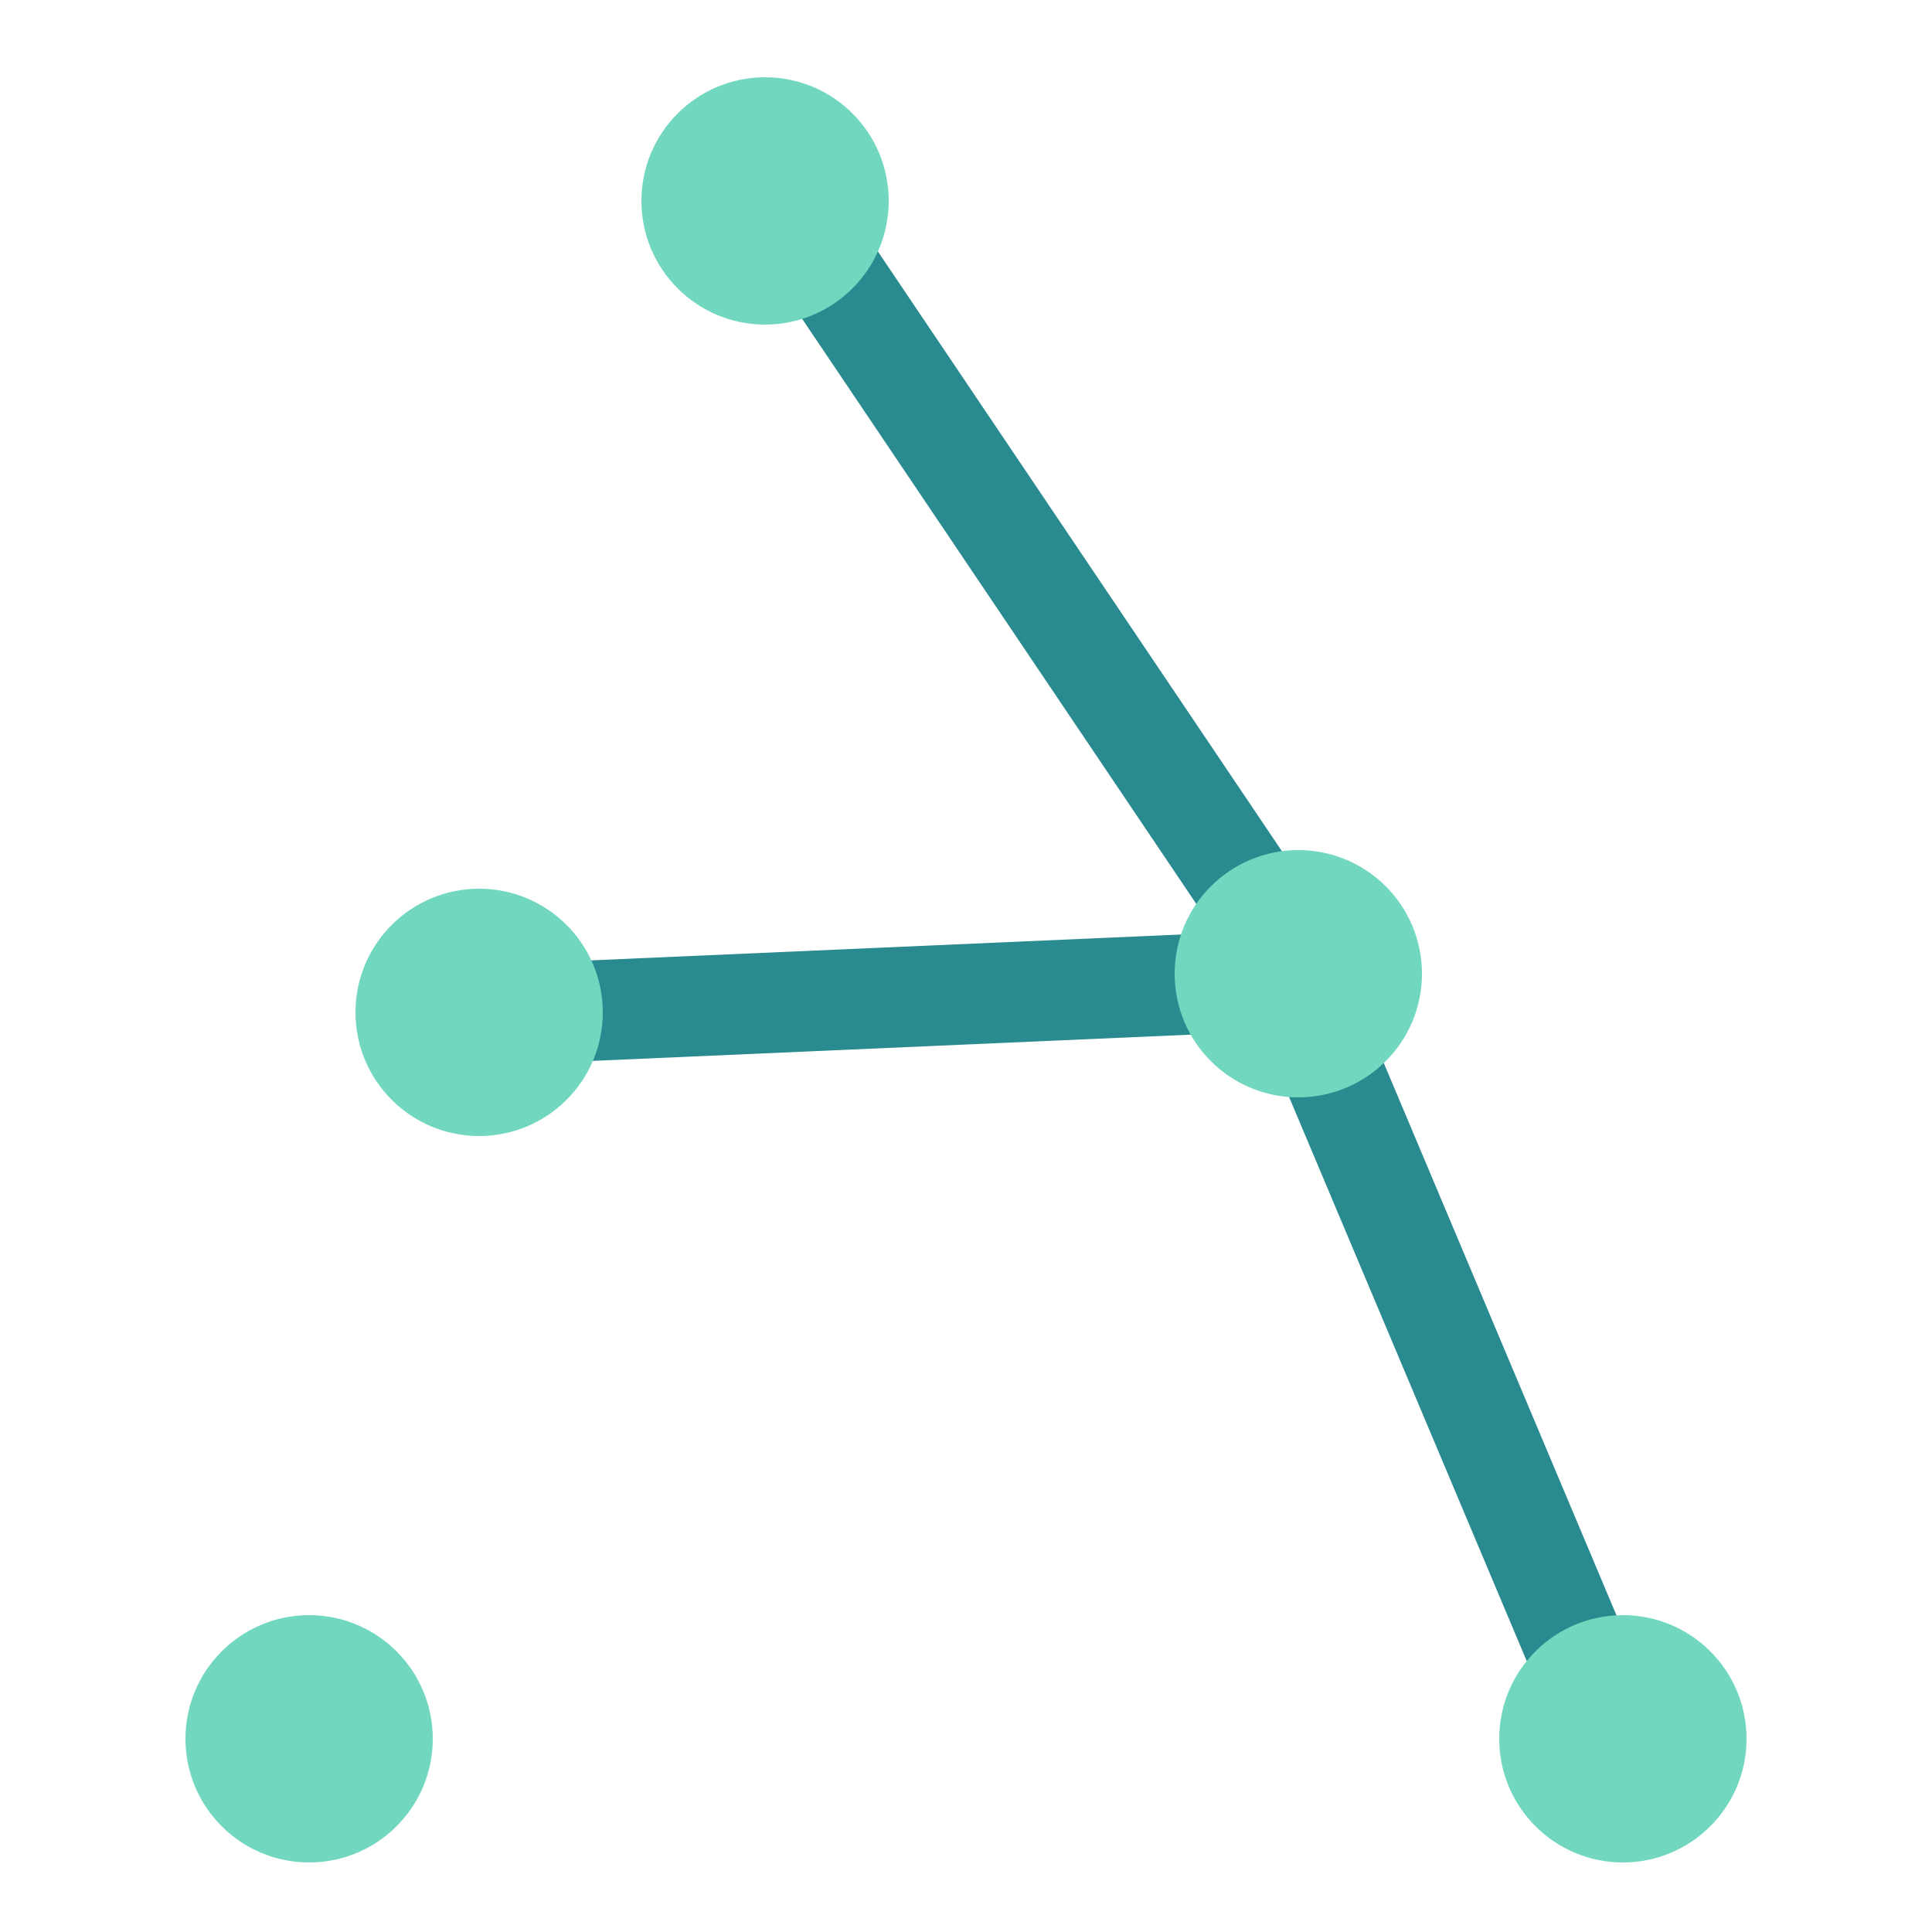
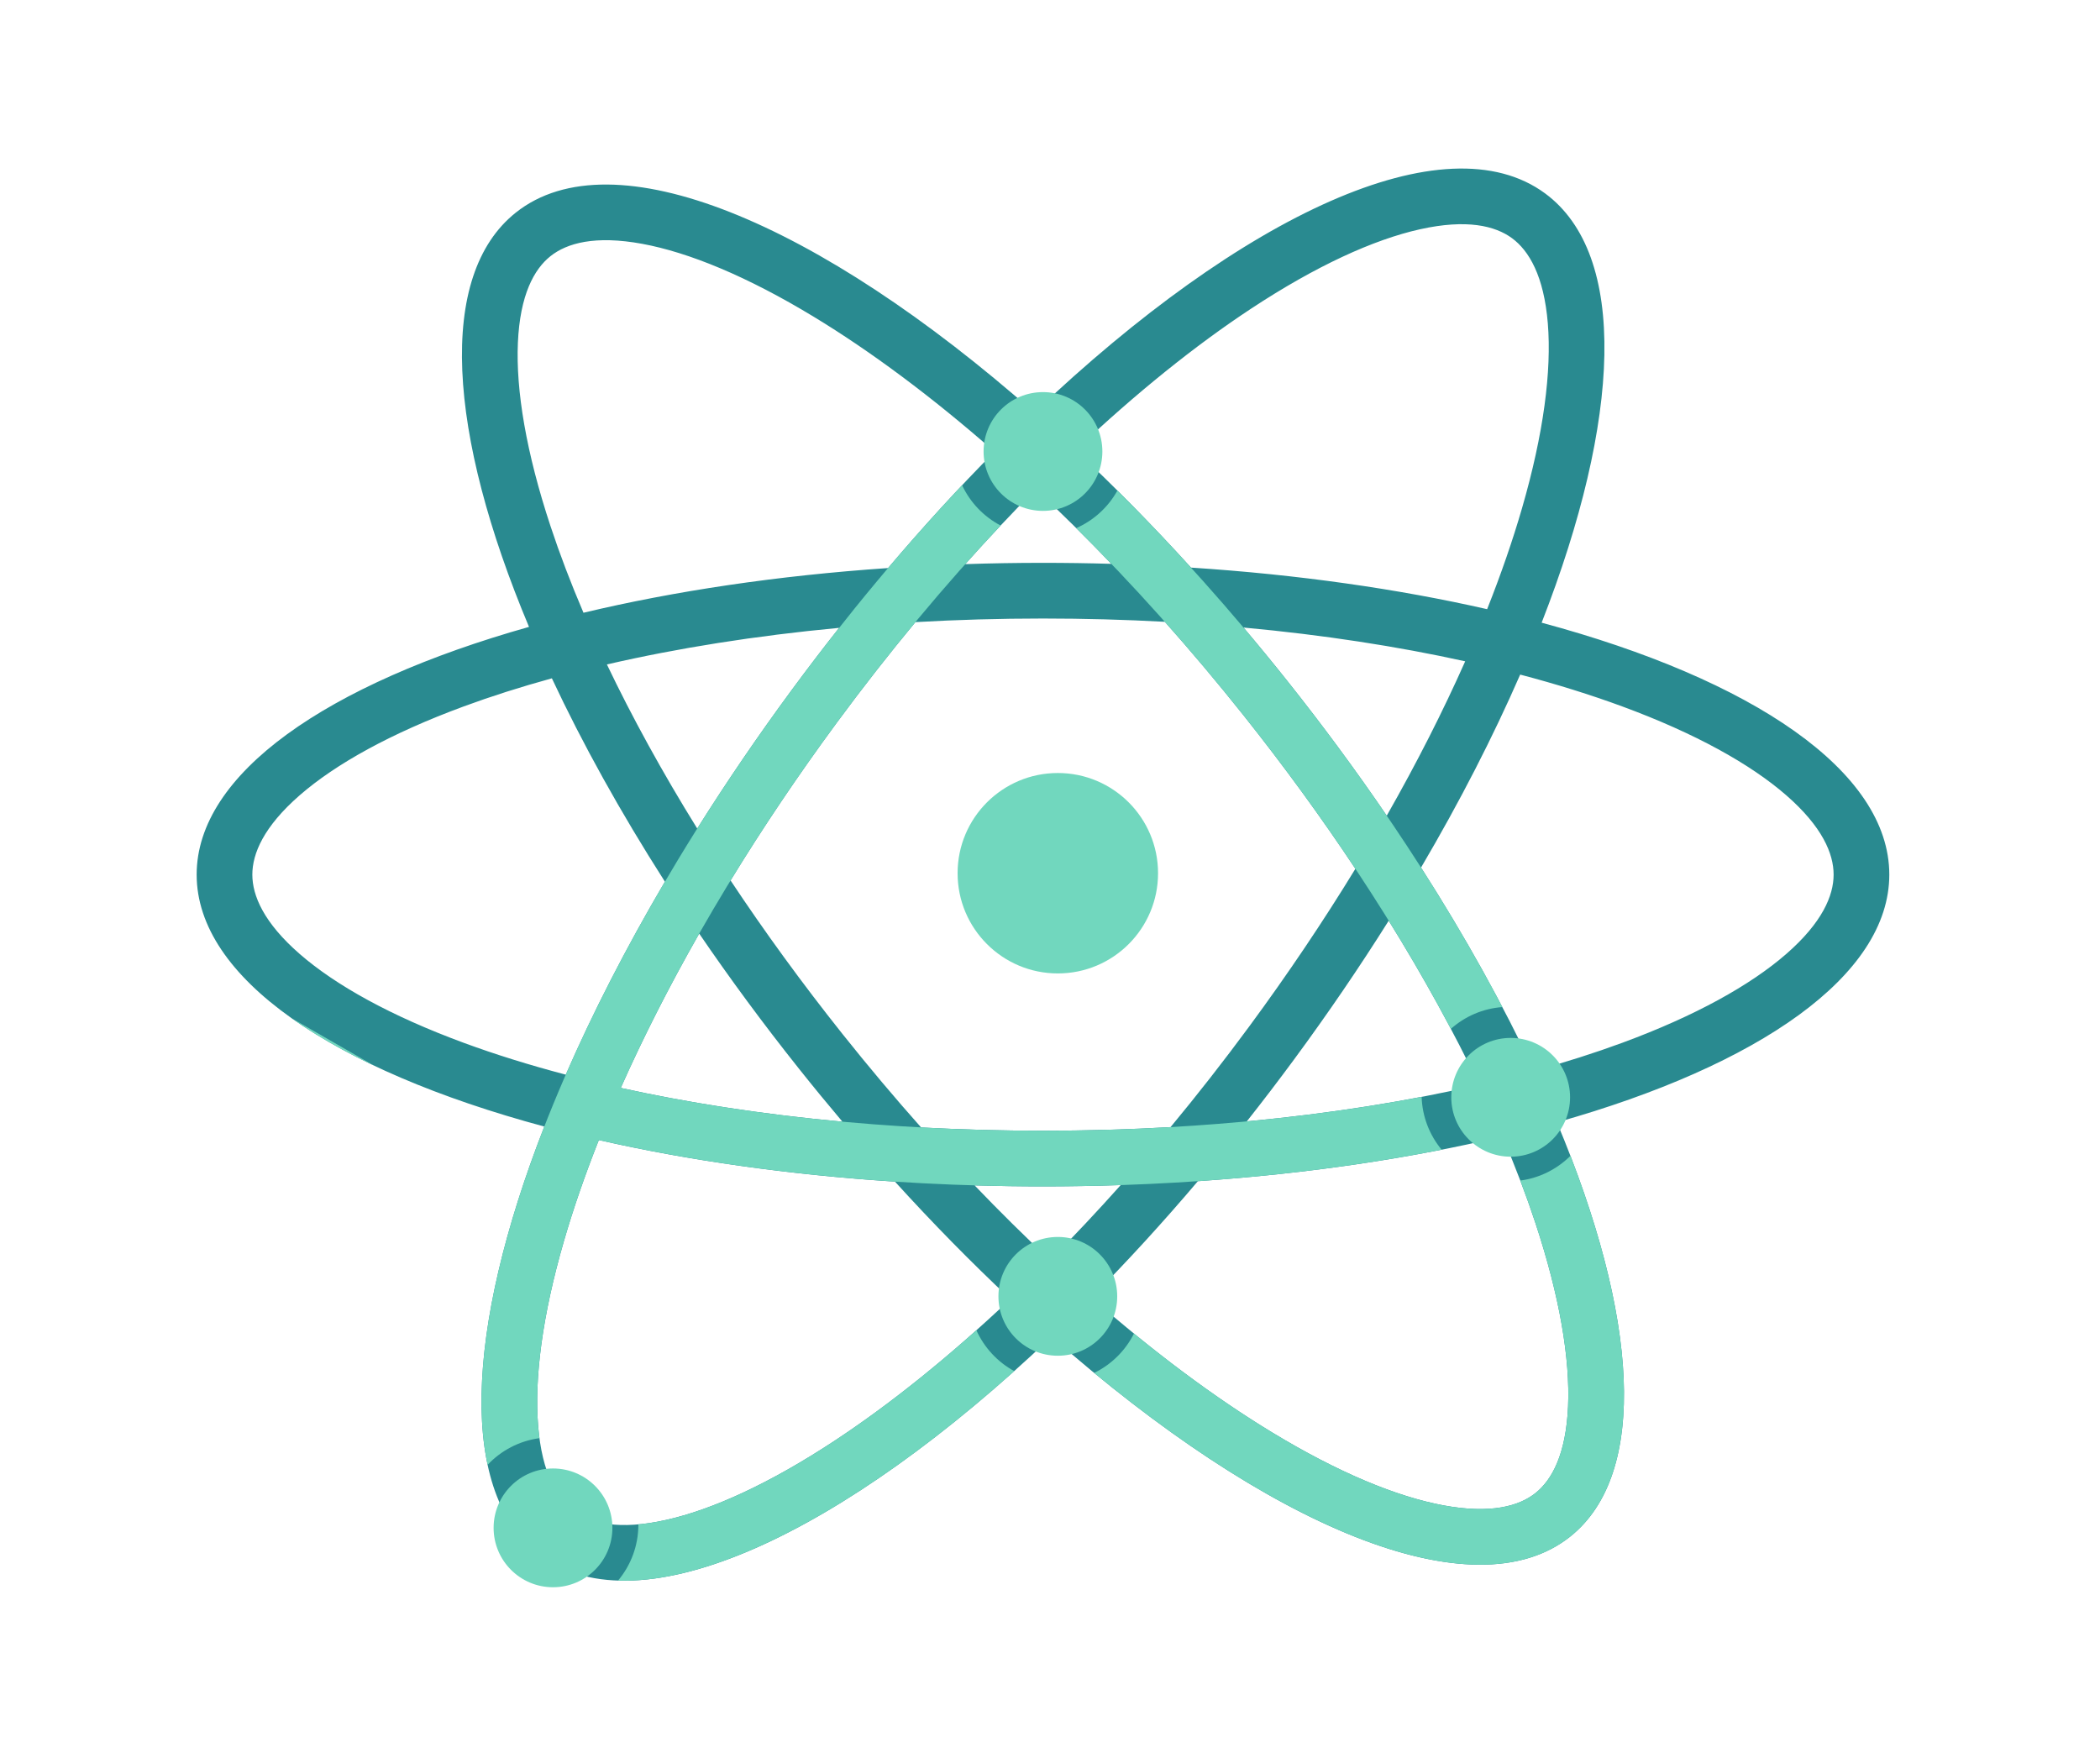
- <svg xmlns="http://www.w3.org/2000/svg" width="250" height="250" viewBox="0 0 250 250" fill="none">
-   <path d="M91 22.263L101.782 15L167.711 112.864L156.929 120.127L91 22.263Z" fill="#298A90" />
-   <path d="M158 121.047L169.98 116L215.795 224.743L203.815 229.79L158 121.047Z" fill="#298A90" />
-   <path d="M173.887 120L174.456 132.988L56.57 138.159L56 125.171L173.887 120Z" fill="#298A90" />
-   <path d="M115 26C115 34.837 107.837 42 99 42C90.163 42 83 34.837 83 26C83 17.163 90.163 10 99 10C107.837 10 115 17.163 115 26Z" fill="#71D7BE" />
-   <path d="M78 131C78 139.837 70.837 147 62 147C53.163 147 46 139.837 46 131C46 122.163 53.163 115 62 115C70.837 115 78 122.163 78 131Z" fill="#71D7BE" />
-   <path d="M184 126C184 134.837 176.837 142 168 142C159.163 142 152 134.837 152 126C152 117.163 159.163 110 168 110C176.837 110 184 117.163 184 126Z" fill="#71D7BE" />
-   <path d="M56 225C56 233.837 48.837 241 40 241C31.163 241 24 233.837 24 225C24 216.163 31.163 209 40 209C48.837 209 56 216.163 56 225Z" fill="#71D7BE" />
-   <path d="M226 225C226 233.837 218.837 241 210 241C201.163 241 194 233.837 194 225C194 216.163 201.163 209 210 209C218.837 209 226 216.163 226 225Z" fill="#71D7BE" />
+ <svg xmlns="http://www.w3.org/2000/svg" width="299" height="251" viewBox="0 0 299 251" fill="none">
+   <path fill-rule="evenodd" clip-rule="evenodd" d="M147.271 58.753C116.5 31.619 87.225 19.297 73.437 30.275C62.189 39.232 63.748 61.708 75.321 89.266C46.553 97.38 28 110.162 28 124.54C28 139.278 47.493 152.339 77.499 160.414C66.198 189.359 65.147 212.799 77.011 221.543C91.199 231.999 119.994 218.592 149.729 190.327C180.5 217.461 209.775 229.784 223.563 218.805C234.811 209.848 233.252 187.372 221.679 159.814C250.447 151.7 269 138.919 269 124.54C269 109.802 249.507 96.741 219.501 88.667C230.803 59.721 231.853 36.281 219.989 27.537C205.801 17.081 177.007 30.488 147.271 58.753ZM220.381 46.057C219.827 39.277 217.694 35.694 215.286 33.919C212.877 32.144 208.823 31.168 202.183 32.646C195.567 34.12 187.39 37.85 178.142 43.944C170.204 49.176 161.749 55.969 153.151 64.102C158.632 69.242 164.132 74.831 169.573 80.822C184.807 81.812 199.054 83.856 211.739 86.743C213.722 81.746 215.382 76.936 216.707 72.365C219.79 61.729 220.932 52.813 220.381 46.057ZM158.234 80.288C154.646 76.545 151.052 72.993 147.474 69.648C144.129 73.019 140.775 76.584 137.433 80.33C141.078 80.208 144.769 80.145 148.5 80.145C151.777 80.145 155.023 80.194 158.234 80.288ZM141.595 64.318C132.699 56.511 123.996 50.039 115.868 45.108C106.399 39.363 98.088 35.941 91.421 34.716C84.731 33.486 80.716 34.613 78.376 36.477C76.035 38.341 74.038 42.001 73.738 48.797C73.439 55.569 74.913 64.435 78.392 74.95C79.695 78.89 81.26 83.002 83.077 87.252C96.033 84.16 110.702 81.96 126.445 80.887C131.452 74.98 136.524 69.442 141.595 64.318ZM218.423 152.491C222.88 151.265 227.072 149.928 230.966 148.493C241.358 144.664 249.212 140.295 254.324 135.843C259.453 131.375 261.072 127.532 261.072 124.54C261.072 121.548 259.453 117.705 254.324 113.237C249.212 108.786 241.358 104.416 230.966 100.587C226.5 98.942 221.643 97.425 216.445 96.057C212.595 104.88 207.867 114.119 202.329 123.534C208.675 133.455 214.072 143.206 218.423 152.491ZM197.727 131.101C202.7 139.118 207.003 146.965 210.588 154.468C200.56 156.782 189.434 158.562 177.524 159.677C179.784 156.816 182.025 153.882 184.238 150.878C189.097 144.284 193.601 137.666 197.727 131.101ZM192.981 123.709C188.175 116.467 182.846 109.131 177.027 101.824C173.348 97.203 169.613 92.77 165.852 88.541C160.201 88.233 154.407 88.073 148.5 88.073C142.31 88.073 136.243 88.249 130.335 88.587C126.558 93.143 122.817 97.922 119.144 102.905C113.602 110.425 108.551 117.955 104.019 125.371C108.825 132.613 114.154 139.949 119.972 147.256C123.652 151.877 127.387 156.31 131.148 160.539C136.799 160.847 142.593 161.007 148.5 161.007C154.691 161.007 160.757 160.831 166.666 160.493C170.443 155.937 174.184 151.158 177.856 146.175C183.398 138.656 188.449 131.125 192.981 123.709ZM197.447 116.145C193.079 109.739 188.331 103.293 183.229 96.885C181.188 94.322 179.128 91.812 177.053 89.359C188.364 90.399 198.973 92.04 208.615 94.167C205.475 101.237 201.741 108.608 197.447 116.145ZM119.946 159.721C117.872 157.268 115.812 154.758 113.771 152.195C108.668 145.787 103.921 139.341 99.553 132.935C95.259 140.472 91.525 147.843 88.385 154.913C98.027 157.04 108.636 158.681 119.946 159.721ZM99.273 117.98C103.399 111.415 107.903 104.796 112.762 98.202C114.976 95.199 117.216 92.264 119.476 89.403C107.566 90.518 96.44 92.299 86.412 94.612C89.996 102.115 94.3 109.962 99.273 117.98ZM78.577 96.589C82.928 105.875 88.325 115.625 94.671 125.546C89.133 134.961 84.405 144.2 80.556 153.024C75.357 151.655 70.5 150.138 66.034 148.493C55.642 144.664 47.788 140.295 42.676 135.843C37.547 131.375 35.928 127.532 35.928 124.54C35.928 121.548 37.547 117.705 42.676 113.237C47.788 108.786 55.642 104.416 66.034 100.587C69.928 99.152 74.12 97.815 78.577 96.589ZM127.427 168.258C132.868 174.249 138.368 179.838 143.849 184.978C135.251 193.111 126.796 199.904 118.858 205.136C109.611 211.23 101.433 214.961 94.817 216.434C88.177 217.912 84.123 216.936 81.714 215.161C79.306 213.386 77.173 209.803 76.62 203.023C76.068 196.267 77.21 187.352 80.293 176.715C81.618 172.144 83.278 167.334 85.261 162.337C97.946 165.224 112.193 167.268 127.427 168.258ZM149.526 179.433C145.948 176.087 142.353 172.536 138.765 168.792C141.976 168.887 145.223 168.935 148.5 168.935C152.231 168.935 155.922 168.872 159.567 168.75C156.225 172.496 152.871 176.061 149.526 179.433ZM155.405 184.762C160.476 179.638 165.548 174.1 170.556 168.193C186.298 167.12 200.967 164.92 213.923 161.828C215.74 166.078 217.305 170.19 218.608 174.13C222.086 184.645 223.561 193.511 223.262 200.283C222.962 207.079 220.965 210.739 218.624 212.603C216.284 214.467 212.269 215.594 205.578 214.364C198.912 213.139 190.601 209.717 181.132 203.972C173.004 199.041 164.301 192.569 155.405 184.762Z" fill="#298A90" />
+   <path d="M153.235 75.2C155.725 74.104 157.787 72.214 159.1 69.851C167.248 77.961 175.377 87.024 183.229 96.885C195.696 112.542 206.047 128.427 213.906 143.402C211.103 143.607 208.558 144.744 206.579 146.503C199.03 132.215 189.078 116.957 177.027 101.824C169.253 92.061 161.233 83.138 153.235 75.2Z" fill="#71D7BE" />
+   <path d="M216.46 168.102C219.232 167.738 221.717 166.46 223.6 164.58C233.39 189.947 234.155 210.37 223.563 218.805C210.684 229.06 184.291 218.984 155.789 195.496C158.238 194.301 160.235 192.325 161.456 189.892C168.24 195.44 174.857 200.165 181.132 203.972C190.601 209.717 198.912 213.139 205.578 214.364C212.269 215.594 216.284 214.467 218.624 212.603C220.965 210.739 222.962 207.079 223.262 200.283C223.561 193.511 222.086 184.645 218.608 174.13C217.957 172.162 217.241 170.151 216.46 168.102Z" fill="#71D7BE" />
+   <path d="M202.414 156.188C202.505 159.044 203.559 161.656 205.263 163.711C188.349 167.044 169.024 168.935 148.5 168.935C125.307 168.935 103.644 166.521 85.261 162.337C83.278 167.334 81.618 172.144 80.293 176.715C77.21 187.352 76.068 196.267 76.62 203.023C76.67 203.636 76.733 204.224 76.808 204.786C73.912 205.174 71.332 206.56 69.425 208.586C64.466 185.37 81.034 141.254 112.762 98.202C120.596 87.572 128.766 77.806 136.984 69.092C138.137 71.552 140.072 73.572 142.47 74.831C134.592 83.208 126.723 92.622 119.144 102.905C106.005 120.734 95.621 138.623 88.385 154.913C105.791 158.753 126.353 161.007 148.5 161.007C168.071 161.007 186.403 159.247 202.414 156.188Z" fill="#71D7BE" />
+   <path d="M87.998 225.066C102.386 225.538 122.934 214.446 144.408 195.236C142.036 193.942 140.134 191.897 139.019 189.42C132.091 195.61 125.304 200.888 118.858 205.136C109.611 211.23 101.433 214.961 94.817 216.434C93.393 216.751 92.088 216.955 90.892 217.063C90.892 217.073 90.892 217.084 90.892 217.095C90.892 220.129 89.805 222.909 87.998 225.066Z" fill="#71D7BE" />
+   <path d="M41.529 144.998C44.886 147.375 48.809 149.627 53.234 151.728L41.529 144.998Z" fill="#71D7BE" />
+   <path d="M164.884 124.342C164.884 132.223 158.495 138.611 150.614 138.611C142.733 138.611 136.344 132.223 136.344 124.342C136.344 116.461 142.733 110.072 150.614 110.072C158.495 110.072 164.884 116.461 164.884 124.342Z" fill="#71D7BE" />
+   <path d="M156.956 64.29C156.956 68.96 153.17 72.746 148.5 72.746C143.83 72.746 140.044 68.96 140.044 64.29C140.044 59.62 143.83 55.834 148.5 55.834C153.17 55.834 156.956 59.62 156.956 64.29Z" fill="#71D7BE" />
+   <path d="M159.07 184.592C159.07 189.262 155.284 193.048 150.614 193.048C145.944 193.048 142.158 189.262 142.158 184.592C142.158 179.921 145.944 176.135 150.614 176.135C155.284 176.135 159.07 179.921 159.07 184.592Z" fill="#71D7BE" />
+   <path d="M223.548 156.251C223.548 160.921 219.762 164.707 215.092 164.707C210.422 164.707 206.636 160.921 206.636 156.251C206.636 151.58 210.422 147.794 215.092 147.794C219.762 147.794 223.548 151.58 223.548 156.251Z" fill="#71D7BE" />
+   <path d="M87.193 217.558C87.193 222.228 83.407 226.014 78.737 226.014C74.067 226.014 70.281 222.228 70.281 217.558C70.281 212.887 74.067 209.102 78.737 209.102C83.407 209.102 87.193 212.887 87.193 217.558Z" fill="#71D7BE" />
</svg>
